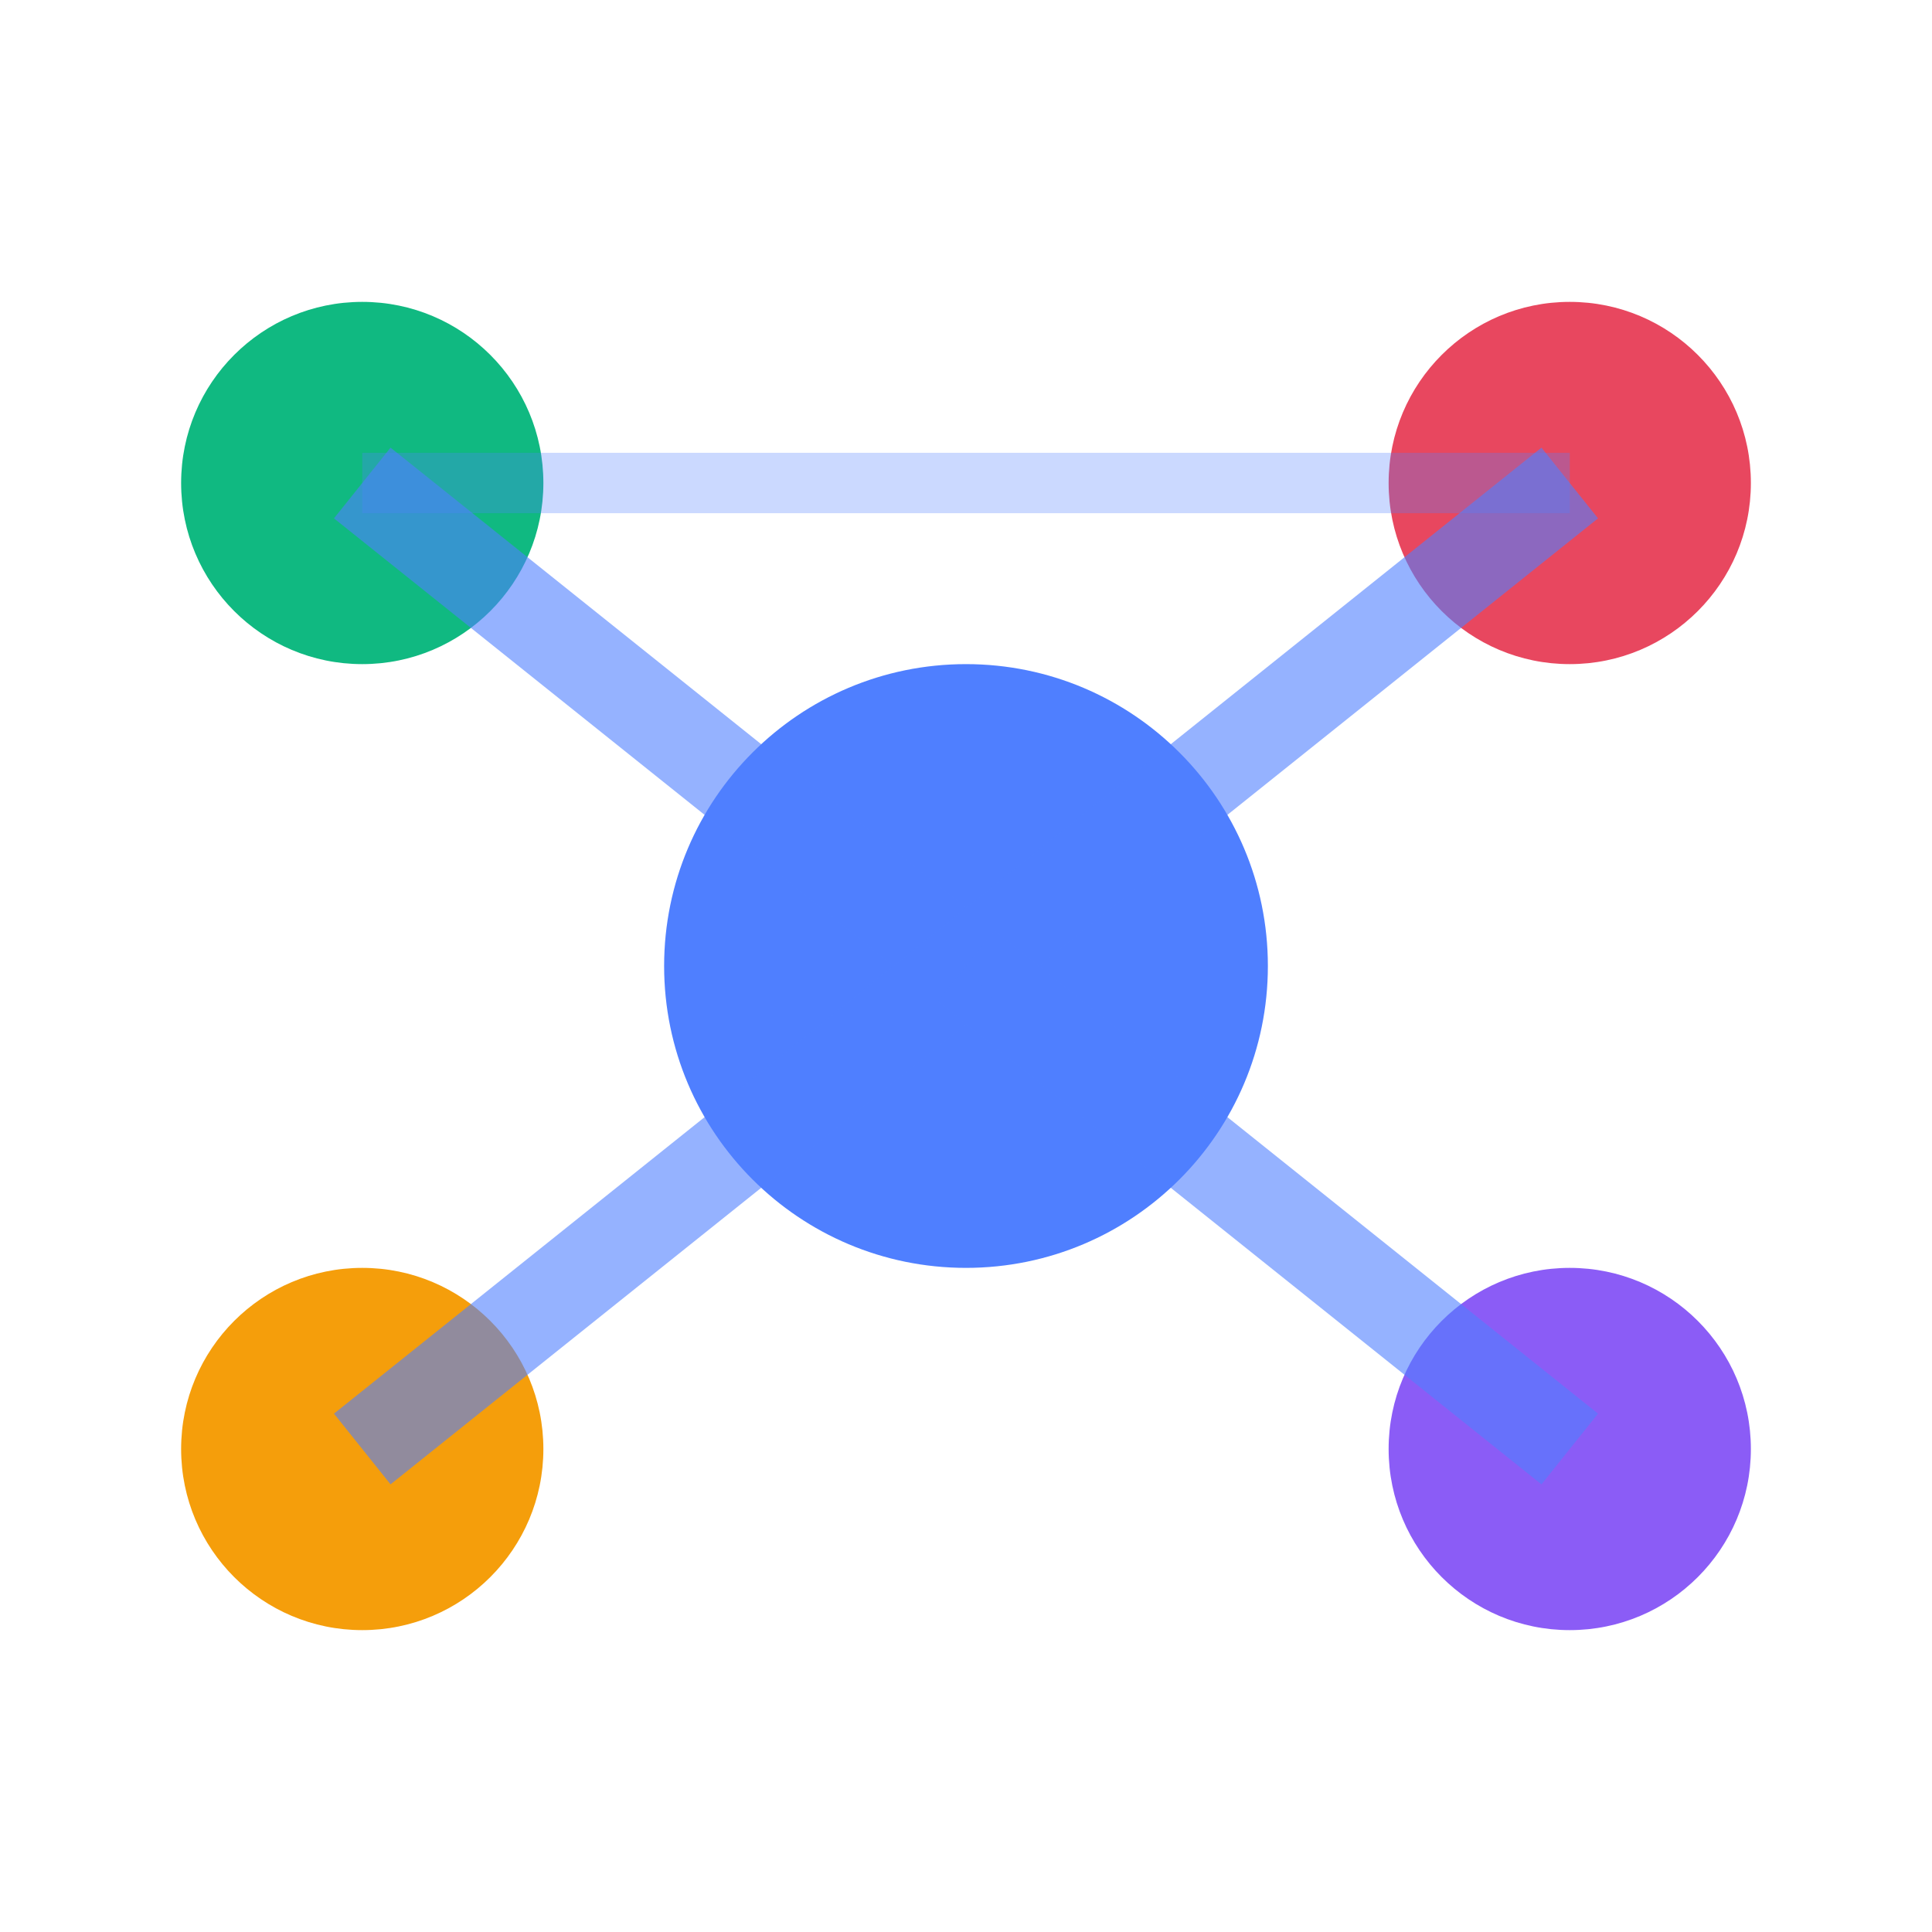
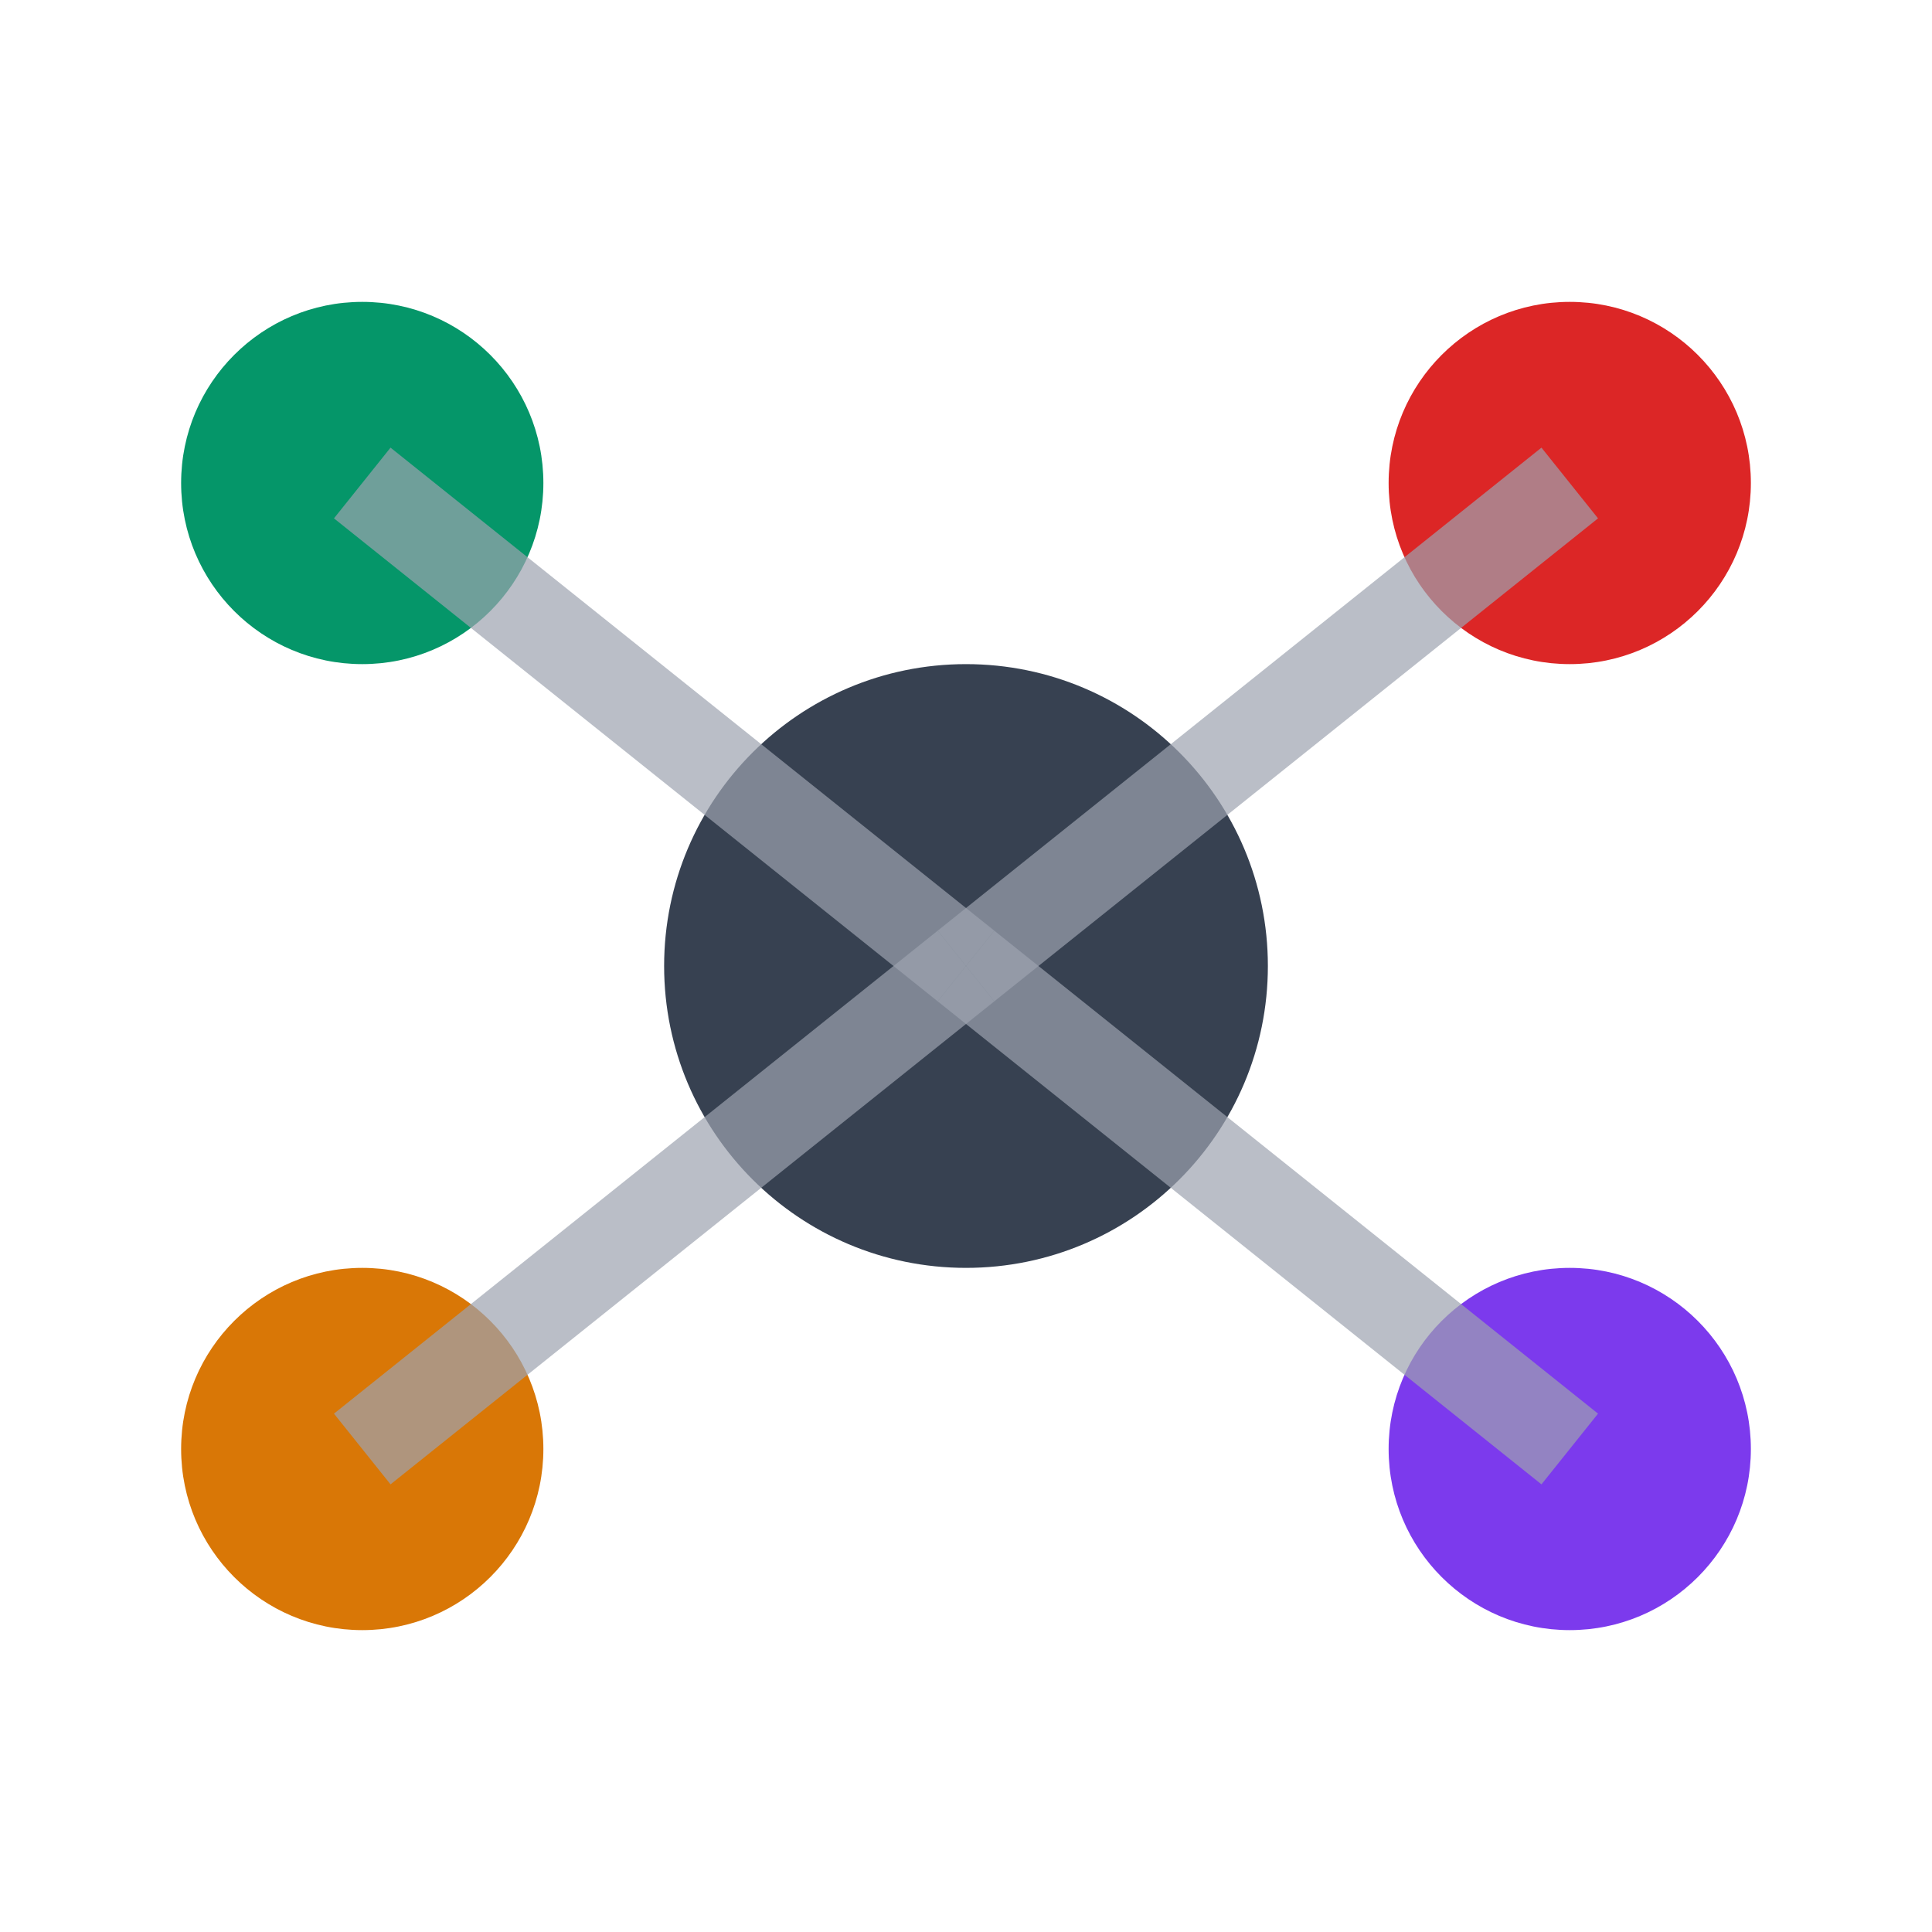
<svg xmlns="http://www.w3.org/2000/svg" viewBox="0 0 32 32" fill="none">
-   <circle cx="16" cy="16" r="5" fill="#4F7FFF" />
-   <circle cx="6" cy="8" r="3" fill="#10B981" />
-   <circle cx="26" cy="8" r="3" fill="#E8475F" />
-   <circle cx="6" cy="24" r="3" fill="#F59E0B" />
-   <circle cx="26" cy="24" r="3" fill="#8B5CF6" />
-   <line x1="16" y1="16" x2="6" y2="8" stroke="#4F7FFF" stroke-width="1.5" opacity="0.6" />
-   <line x1="16" y1="16" x2="26" y2="8" stroke="#4F7FFF" stroke-width="1.5" opacity="0.6" />
-   <line x1="16" y1="16" x2="6" y2="24" stroke="#4F7FFF" stroke-width="1.5" opacity="0.6" />
-   <line x1="16" y1="16" x2="26" y2="24" stroke="#4F7FFF" stroke-width="1.5" opacity="0.6" />
-   <line x1="6" y1="8" x2="26" y2="8" stroke="#4F7FFF" stroke-width="1" opacity="0.3" />
+   <circle cx="16" cy="16" r="5" fill="#374151" />
+   <circle cx="6" cy="8" r="3" fill="#059669" />
+   <circle cx="26" cy="8" r="3" fill="#DC2626" />
+   <circle cx="6" cy="24" r="3" fill="#D97706" />
+   <circle cx="26" cy="24" r="3" fill="#7C3AED" />
+   <line x1="16" y1="16" x2="6" y2="8" stroke="#9CA3AF" stroke-width="1.5" opacity="0.7" />
+   <line x1="16" y1="16" x2="26" y2="8" stroke="#9CA3AF" stroke-width="1.5" opacity="0.7" />
+   <line x1="16" y1="16" x2="6" y2="24" stroke="#9CA3AF" stroke-width="1.5" opacity="0.7" />
+   <line x1="16" y1="16" x2="26" y2="24" stroke="#9CA3AF" stroke-width="1.5" opacity="0.7" />
</svg>
